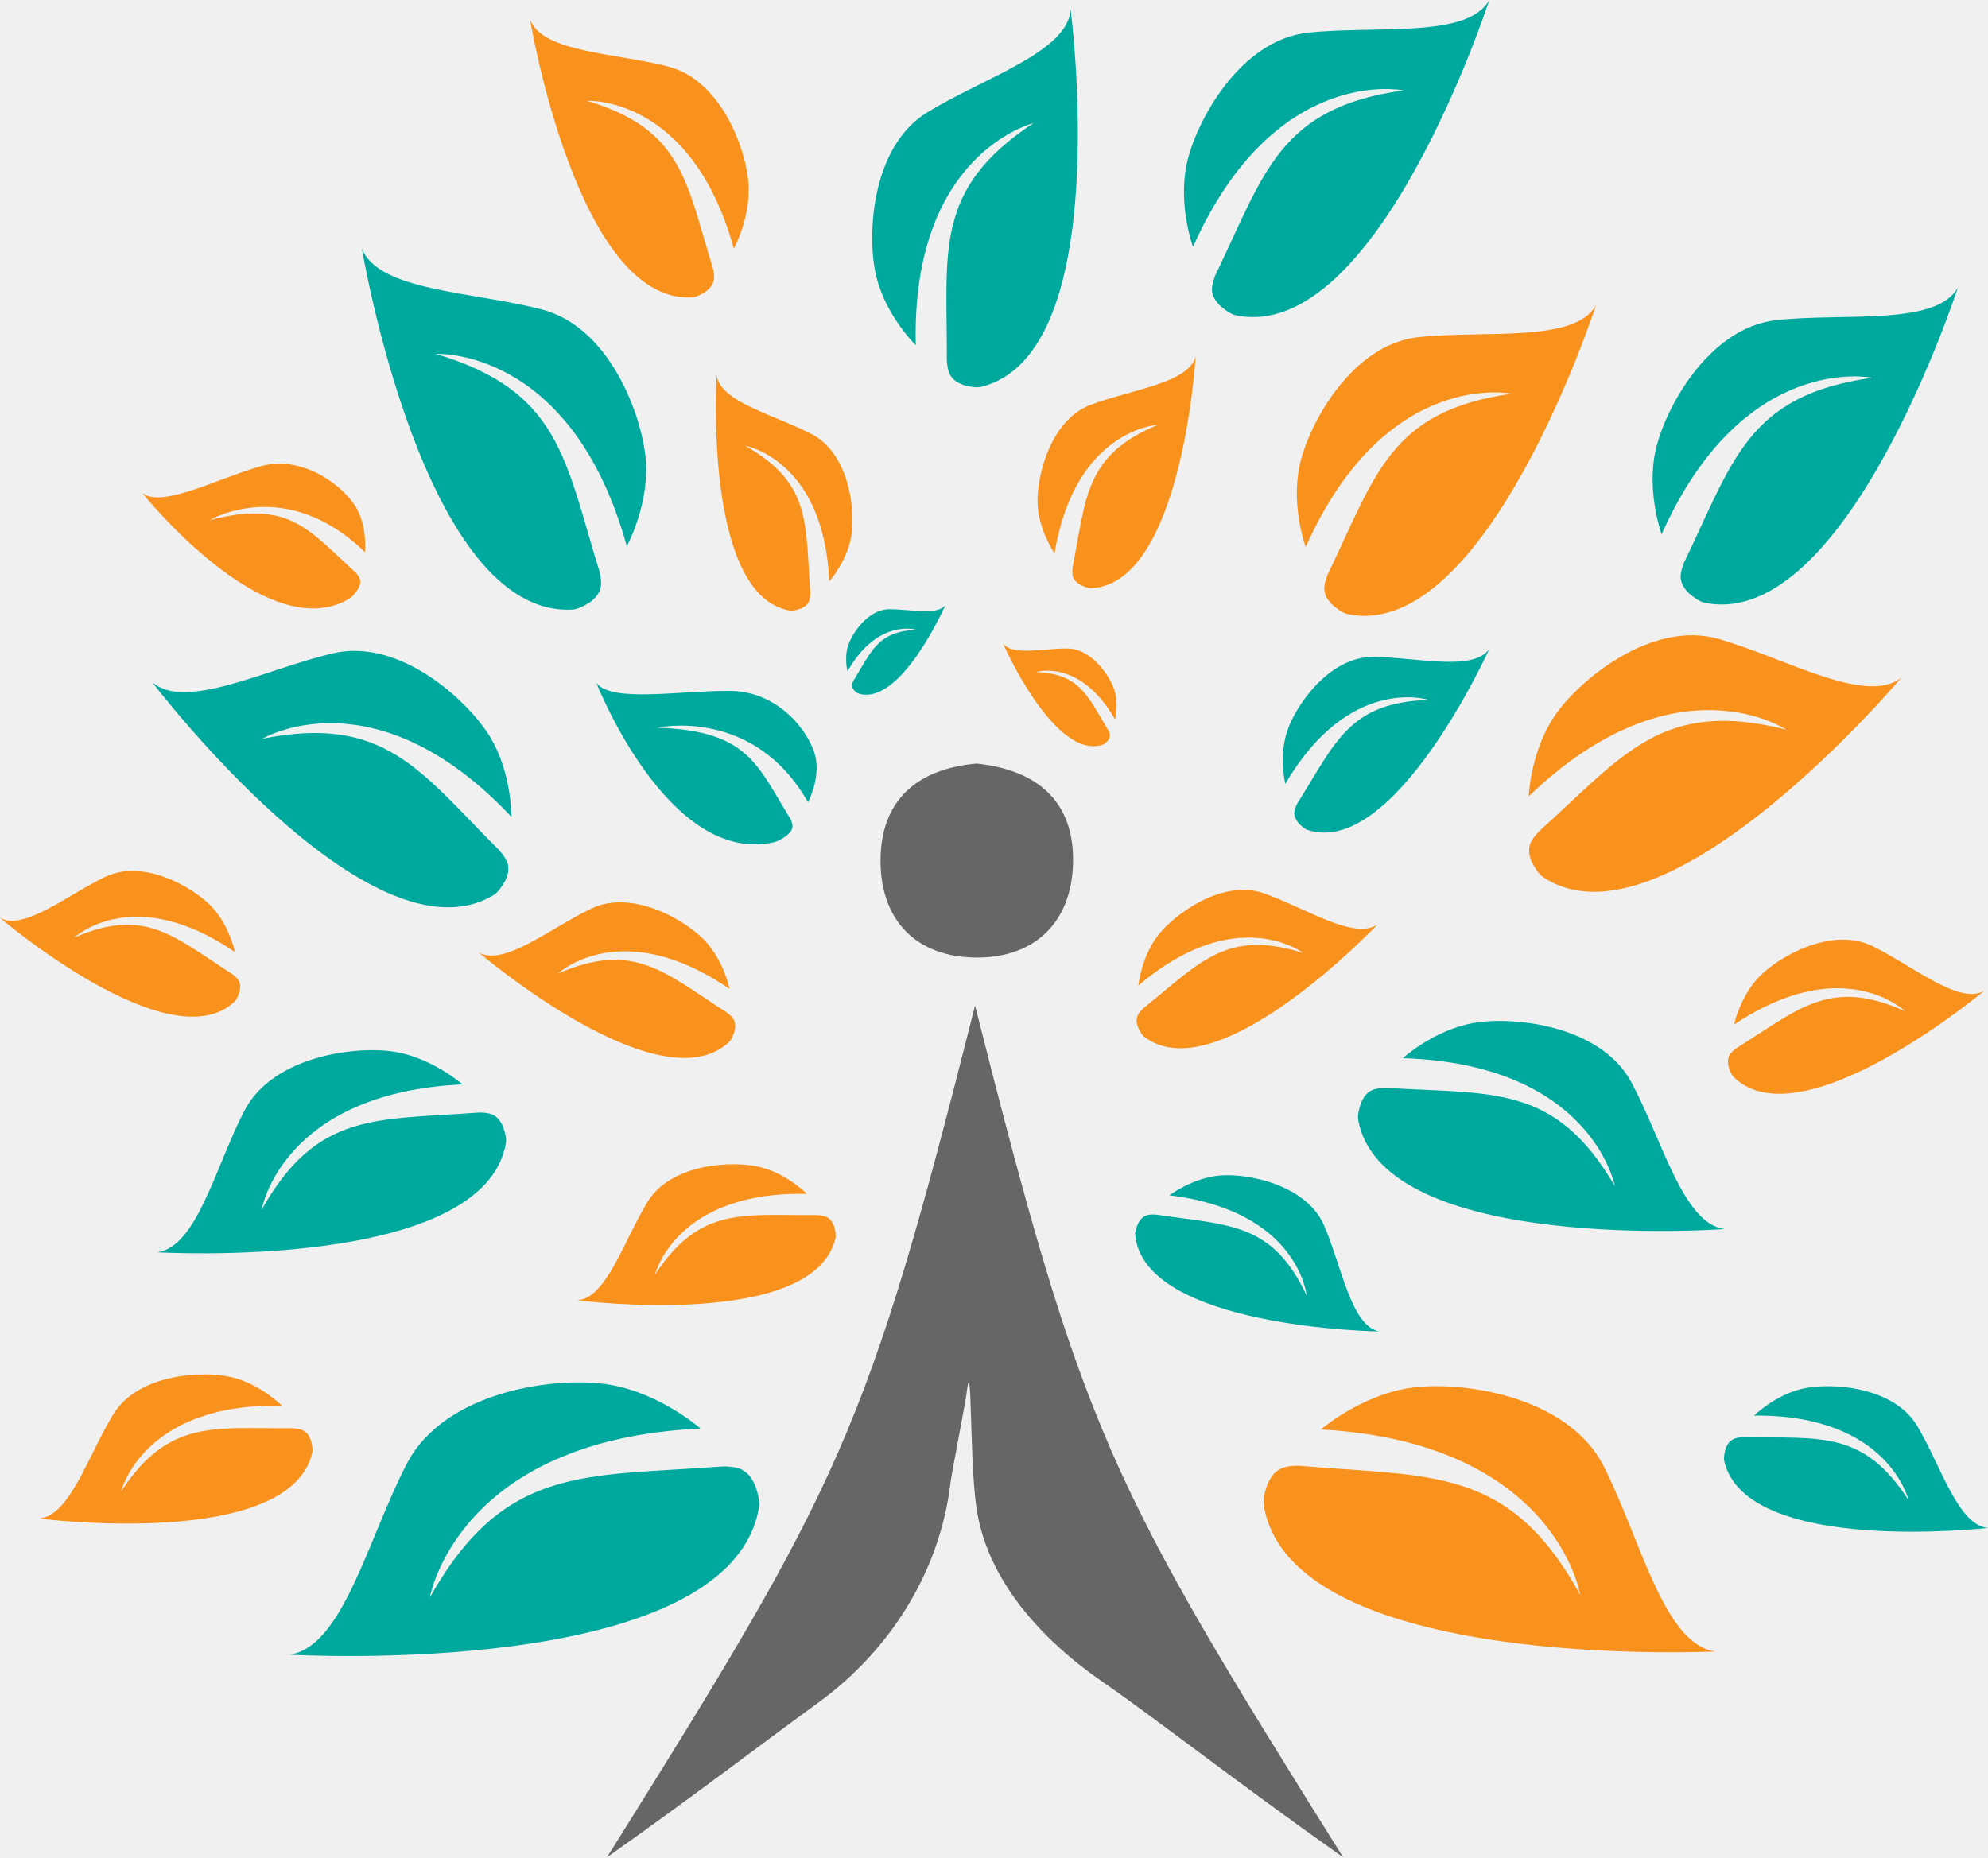
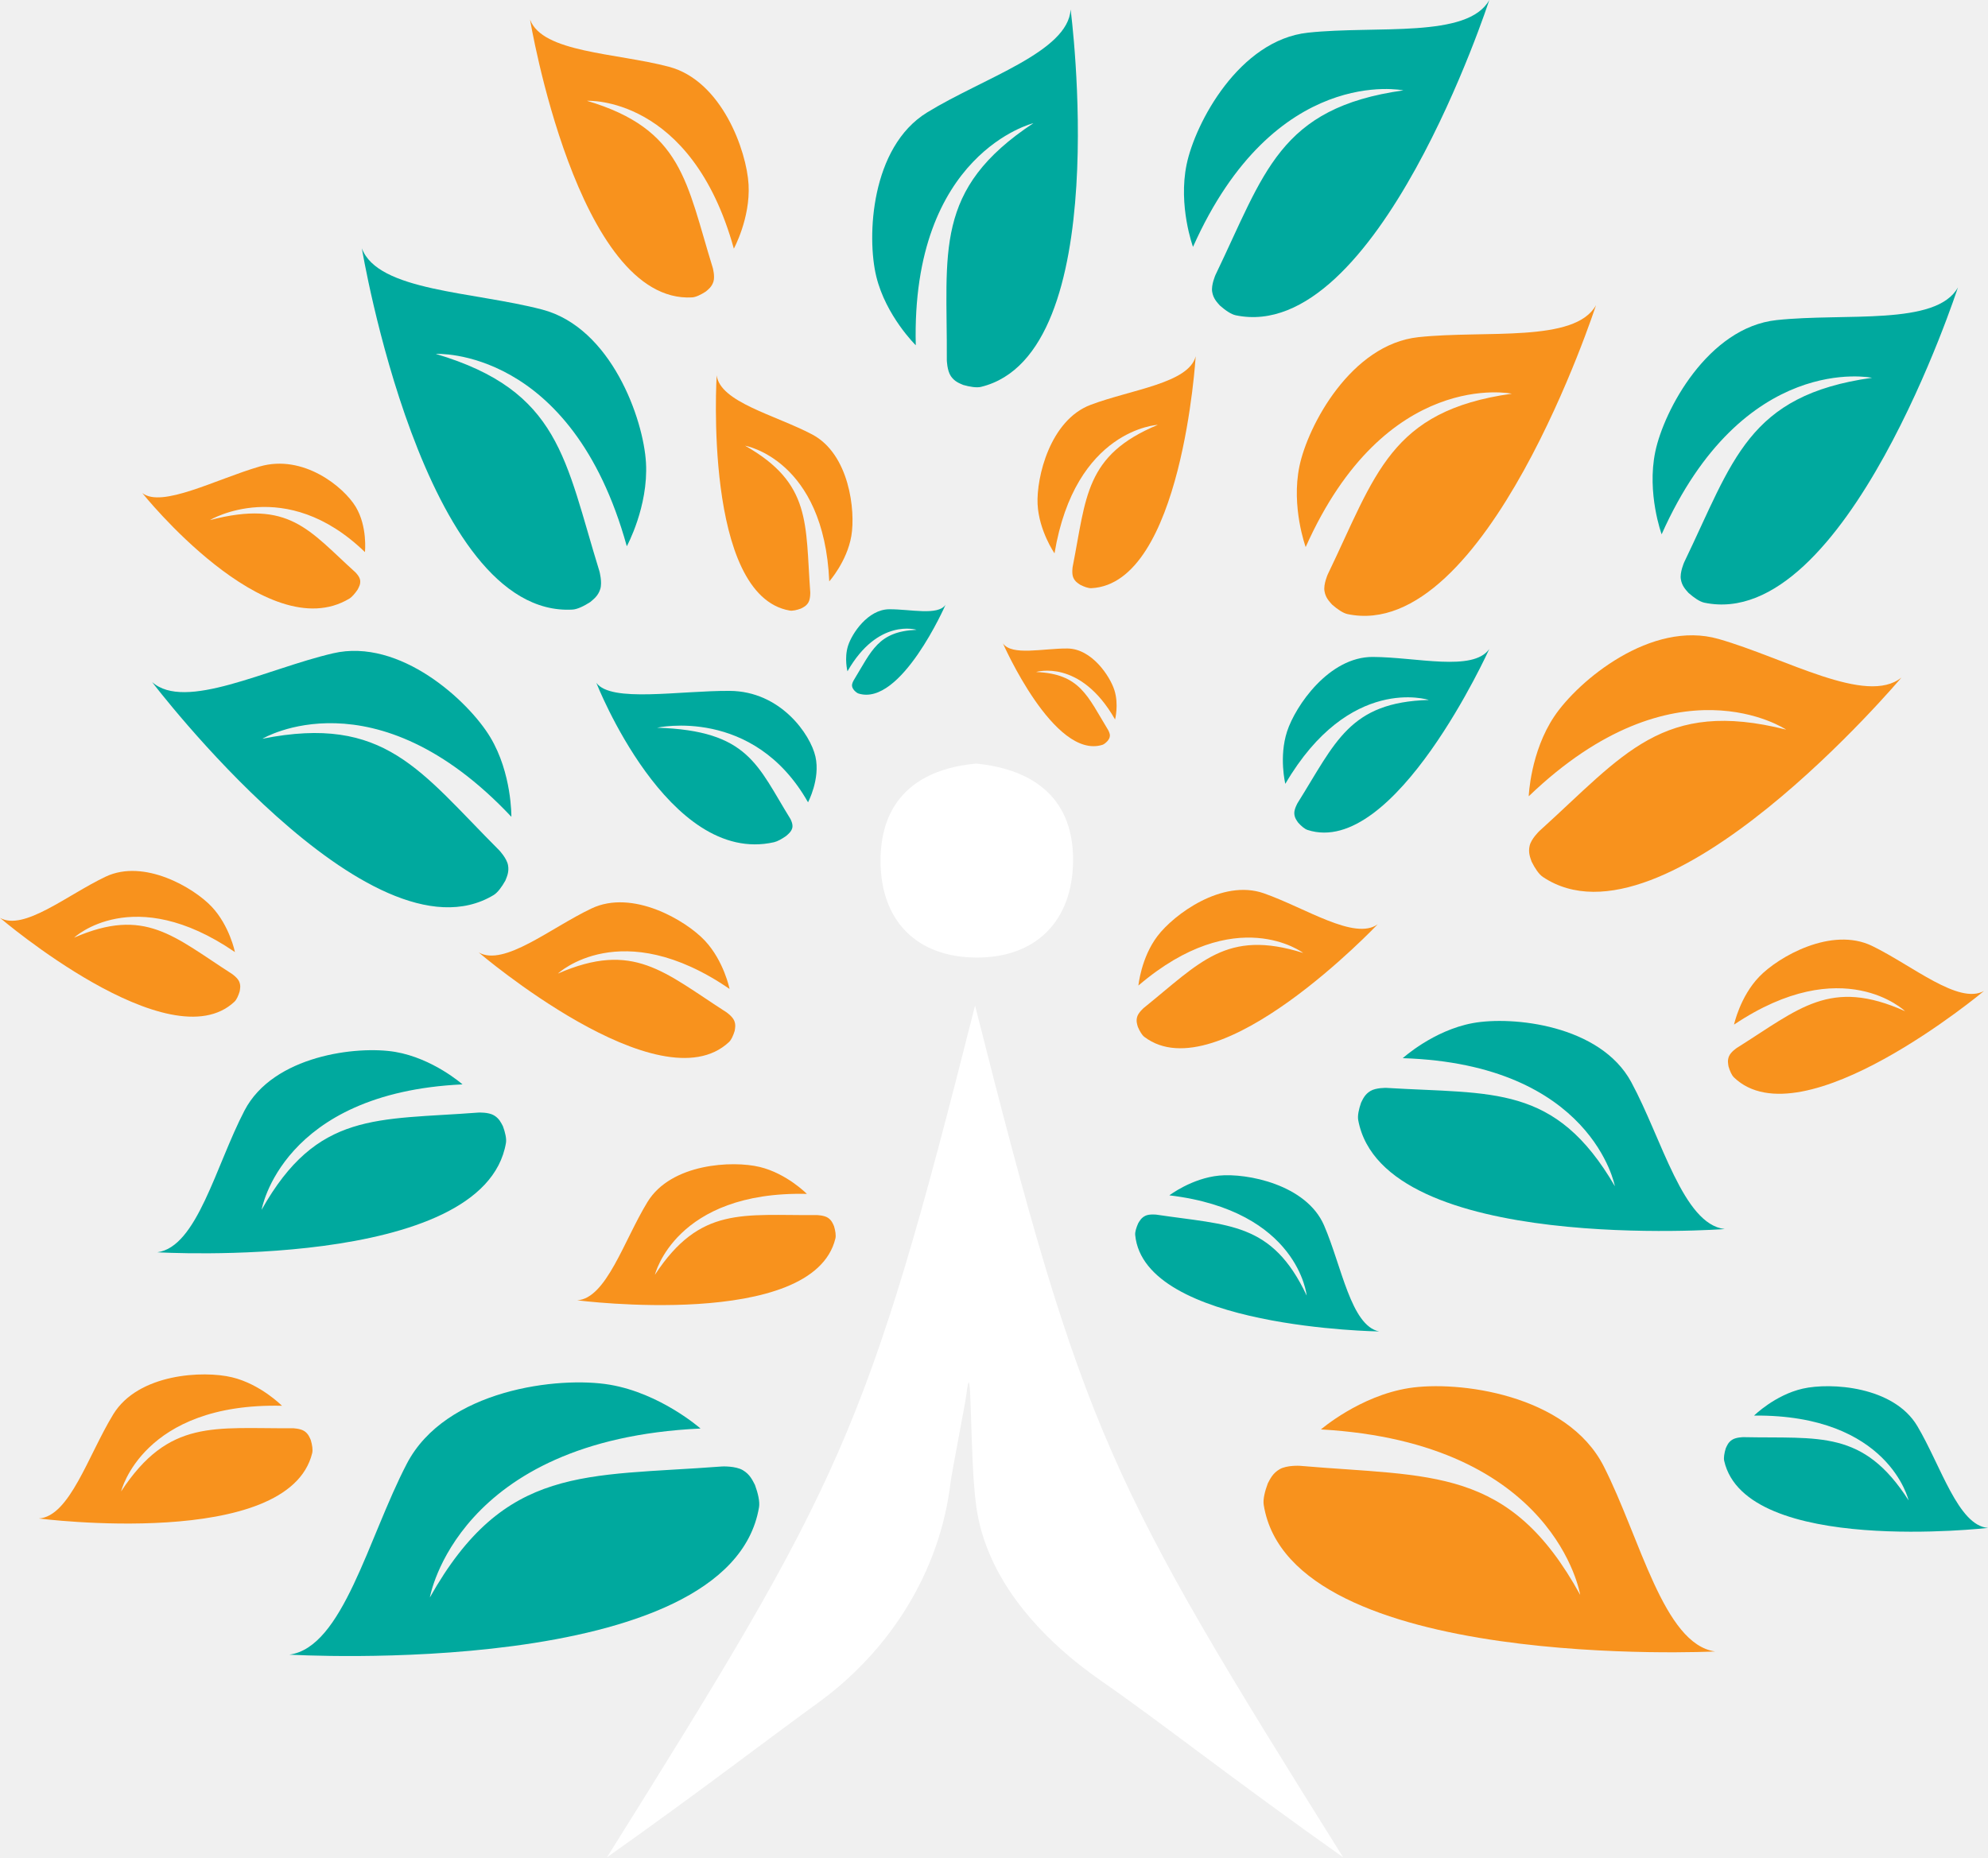
<svg xmlns="http://www.w3.org/2000/svg" id="Calque_2" viewBox="0 0 630.76 589.41">
  <defs>
-     <style>.cls-1{fill:#666;}.cls-1,.cls-2,.cls-3{stroke-width:0px;}.cls-2{fill:#f8921d;}.cls-3{fill:#00a99e;}</style>
+     <style>.cls-1{fill:#FFF;}.cls-1,.cls-2,.cls-3{stroke-width:0px;}.cls-2{fill:#f8921d;}.cls-3{fill:#00a99e;}</style>
  </defs>
  <g id="Calque_2-2">
    <g id="Calque_1-2">
      <path class="cls-3" d="m256.37,254.61s3.95-7.41,2.36-14.49c-1.6-7.09-11.1-20.77-27.19-20.87-16.08-.1-37.69,3.83-42.34-2.57,0,0,22.74,58.18,56.37,50.6,1.1-.25,2.53-1.05,3.86-1.99.68-.61,1.62-1.31,1.95-2.54.33-1.22-.61-2.89-.61-2.89-10.48-16.89-13.17-28.02-42.29-28.92,0,0,30.57-6.88,47.89,23.66h0Z" />
      <path class="cls-2" d="m479.67,124.94c-38.69,5.42-43.15,25.72-58.4,57.35,0,0-1.39,3.11-1.04,5.26.34,2.15,1.53,3.29,2.39,4.29,1.69,1.5,3.52,2.75,4.96,3.05,44.01,9.14,78.81-98.05,78.81-98.05-6.68,12.07-35.03,7.87-56.37,10.16-21.35,2.3-35.05,28.05-37.73,40.96-2.68,12.9,1.98,25.65,1.98,25.65,25.4-56.98,65.42-48.67,65.42-48.67h-.02Z" />
      <path class="cls-3" d="m445.27,28.68c-39.49,5.53-44.03,26.25-59.6,58.53,0,0-1.42,3.17-1.07,5.37.35,2.19,1.56,3.36,2.44,4.37,1.73,1.53,3.59,2.81,5.06,3.11C437.03,109.4,472.53,0,472.53,0c-6.82,12.32-35.75,8.03-57.53,10.37-21.79,2.34-35.77,28.63-38.5,41.8-2.74,13.17,2.02,26.18,2.02,26.18,25.93-58.15,66.76-49.67,66.76-49.67h-.01Z" />
      <path class="cls-3" d="m327.91,39.07c-31.91,21.05-27.31,40.86-27.5,75.22,0,0,.08,3.33,1.29,5.09,1.21,1.76,2.74,2.26,3.91,2.78,2.12.61,4.27.95,5.66.61,42.73-10.42,28.42-119.75,28.42-119.75-.83,13.48-27.64,21.67-45.54,32.67-17.9,11-19.18,39.52-16.12,52.05,3.05,12.53,12.53,21.83,12.53,21.83-1.5-61.02,37.35-70.49,37.35-70.49h0Z" />
      <path class="cls-2" d="m367.33,134.84c-23.14,9.61-22.63,22.93-26.99,45.03,0,0-.36,2.15.2,3.43s1.48,1.79,2.17,2.27c1.29.66,2.63,1.14,3.57,1.09,28.8-1.43,33.09-73.59,33.09-73.59-2.2,8.57-20.47,10.54-33.35,15.41-12.88,4.87-17.22,23.07-16.81,31.52.42,8.44,5.37,15.6,5.37,15.6,6.57-39.47,32.75-40.77,32.75-40.77h0Z" />
      <path class="cls-3" d="m290.82,199.87c-12.24.5-14.26,6.7-20,16.1,0,0-.53.93-.49,1.61s.38,1.07.61,1.41c.48.52,1.01.97,1.45,1.1,13.46,4.21,27.62-28.17,27.62-28.17-2.46,3.56-11.18,1.37-17.91,1.43s-11.8,7.68-13.04,11.62c-1.24,3.95-.17,8.07-.17,8.07,9.69-17,21.92-13.17,21.92-13.17h0Z" />
      <path class="cls-2" d="m353.8,228.3s1.21-4.71-.2-9.22c-1.41-4.51-7.21-13.22-14.91-13.28-7.7-.07-17.66,2.43-20.48-1.64,0,0,16.2,37.02,31.58,32.21.5-.16,1.11-.67,1.66-1.26.27-.39.65-.83.7-1.61s-.56-1.84-.56-1.84c-6.56-10.75-8.86-17.83-22.86-18.4,0,0,13.99-4.38,25.06,15.06v-.02Z" />
      <path class="cls-2" d="m263.12,184.5s5.6-6.3,6.99-14.37-.64-26.08-12.46-32.28c-11.81-6.2-29.15-10.23-30.26-18.74,0,0-4.35,69.89,23.17,74.65.9.16,2.24-.15,3.56-.63.72-.38,1.67-.77,2.36-1.93.69-1.16.6-3.28.6-3.28-1.6-21.76.46-34.51-20.67-46.47,0,0,25.02,4.33,26.7,43.05h.01Z" />
      <path class="cls-2" d="m232.83,78.92s5.27-9.66,4.68-20.34c-.59-10.68-8.48-32.99-25.33-37.41-16.85-4.42-40.1-4.46-44-14.95,0,0,14.98,90.19,51.4,88.16,1.19-.07,2.81-.85,4.35-1.85.81-.7,1.9-1.47,2.43-3.15s-.2-4.34-.2-4.34c-8.42-27.21-9.55-44.04-39.93-53.05,0,0,33.1-1.84,46.61,46.93h0Z" />
      <path class="cls-3" d="m146.75,344.13s-9.38-8.28-21.35-10.31c-11.98-2.03-38.69,1.07-47.83,18.62s-15.05,43.29-27.66,44.97c0,0,103.69,6.15,110.62-34.7.23-1.34-.24-3.33-.95-5.28-.57-1.07-1.15-2.47-2.88-3.49s-4.86-.87-4.86-.87c-32.27,2.47-51.19-.53-68.84,30.86,0,0,6.31-37.13,63.74-39.8h.01Z" />
      <path class="cls-3" d="m222.25,453.33s-12.63-11.15-28.76-13.89c-16.13-2.74-52.11,1.44-64.42,25.08-12.31,23.64-20.28,58.31-37.26,60.58,0,0,139.67,8.28,149.01-46.74.31-1.8-.32-4.48-1.28-7.11-.77-1.44-1.54-3.33-3.87-4.7-2.33-1.37-6.55-1.17-6.55-1.17-43.47,3.32-68.95-.71-92.73,41.57,0,0,8.5-50.02,85.87-53.61h0Z" />
      <path class="cls-2" d="m231.48,313.83s-1.81-8.92-7.87-15.35c-6.06-6.44-22.92-16.36-35.93-10.18-13.01,6.17-27.73,18.52-35.79,13.96,0,0,57.48,49.07,79.43,28.41.72-.68,1.32-2.03,1.77-3.48.14-.87.42-1.94-.14-3.29-.56-1.35-2.44-2.64-2.44-2.64-19.81-12.73-29.48-22.77-53.49-12.3,0,0,19.96-18.78,54.46,4.88h0Z" />
      <path class="cls-2" d="m74.54,302.13s-1.69-8.35-7.37-14.38c-5.67-6.03-21.47-15.32-33.65-9.54s-25.97,17.34-33.52,13.07c0,0,53.83,45.96,74.39,26.61.67-.63,1.24-1.9,1.65-3.26.13-.81.39-1.81-.13-3.08-.52-1.26-2.29-2.47-2.29-2.47-18.55-11.92-27.6-21.33-50.1-11.52,0,0,18.69-17.59,51,4.57h.02Z" />
      <path class="cls-2" d="m256,378.87s-6.38-6.47-14.96-8.54-28.1-1.16-35.6,11.11c-7.5,12.26-13.07,30.63-22.3,31.21,0,0,74.85,9.64,81.92-19.62.23-.96,0-2.42-.43-3.88-.36-.8-.71-1.85-1.91-2.67-1.2-.82-3.48-.87-3.48-.87-23.51.17-37.08-2.94-51.44,18.93,0,0,6.43-26.6,48.19-25.66h0Z" />
      <path class="cls-2" d="m89.46,446.12s-6.76-6.85-15.84-9.04-29.75-1.23-37.69,11.76c-7.94,12.99-13.84,32.43-23.61,33.05,0,0,79.25,10.21,86.74-20.78.24-1.01,0-2.56-.45-4.1-.38-.85-.75-1.96-2.02-2.83s-3.69-.93-3.69-.93c-24.9.19-39.26-3.11-54.47,20.04,0,0,6.81-28.17,51.03-27.17Z" />
      <path class="cls-3" d="m198.88,173.34s6.86-12.57,6.08-26.45c-.77-13.88-11.02-42.9-32.93-48.65-21.91-5.74-52.14-5.8-57.22-19.44,0,0,19.48,117.28,66.83,114.65,1.55-.09,3.65-1.11,5.65-2.4,1.05-.91,2.47-1.91,3.16-4.1s-.26-5.65-.26-5.65c-10.95-35.39-12.42-57.26-51.93-68.99,0,0,43.05-2.4,60.61,61.03h.01Z" />
      <path class="cls-3" d="m162.25,259.21s.2-13.78-6.69-25.25-28.64-31.58-49.87-26.64-46.99,18.46-57.44,9.12c0,0,69.21,91.11,108.35,67.62,1.28-.77,2.61-2.58,3.73-4.58.49-1.24,1.25-2.73.86-4.91s-2.76-4.69-2.76-4.69c-25.2-25.22-36.26-43.18-75.17-35.44,0,0,35.58-21.36,78.99,24.77h0Z" />
      <path class="cls-2" d="m115.79,175.2s.87-8.03-2.91-14.34c-3.79-6.31-16.62-16.84-30.48-12.82-13.86,4.03-31.08,13.29-37.26,8.42,0,0,39.37,49.32,65.69,33.52.86-.52,1.81-1.65,2.64-2.87.38-.75.95-1.66.81-2.9-.13-1.25-1.51-2.58-1.51-2.58-14.77-13.32-20.88-23.19-46.2-16.57,0,0,23.93-14.36,49.22,10.15h0Z" />
      <path class="cls-3" d="m593.97,119.89c-39.49,5.53-44.03,26.25-59.6,58.53,0,0-1.42,3.17-1.07,5.37.35,2.19,1.56,3.36,2.44,4.37,1.73,1.53,3.59,2.81,5.06,3.11,44.92,9.33,80.42-100.06,80.42-100.06-6.82,12.32-35.75,8.03-57.53,10.37-21.79,2.34-35.77,28.63-38.5,41.8-2.74,13.17,2.02,26.18,2.02,26.18,25.93-58.15,66.76-49.67,66.76-49.67Z" />
      <path class="cls-2" d="m566.73,231.55c-39.21-9.89-51.39,7.84-78.35,32.21,0,0-2.54,2.44-3.05,4.63s.19,3.75.62,5.04c1.04,2.09,2.3,4.01,3.57,4.86,38.63,25.93,113.78-63.27,113.78-63.27-11.11,8.97-36.65-6.12-58.01-12.24-21.36-6.12-44.54,13.23-52.14,24.56-7.6,11.33-8.11,25.36-8.11,25.36,46.57-44.72,81.69-21.15,81.69-21.15h0Z" />
      <path class="cls-3" d="m453.35,222.13c-25.26.72-29.57,13.46-41.64,32.7,0,0-1.11,1.9-1.05,3.31.07,1.41.75,2.22,1.23,2.93.98,1.08,2.07,2.02,2.97,2.31,27.64,9.02,57.66-57.41,57.66-57.41-5.16,7.28-23.08,2.56-36.97,2.51-13.89-.05-24.53,15.53-27.18,23.64-2.64,8.1-.56,16.63-.56,16.63,20.4-34.82,45.53-26.62,45.53-26.62h.01Z" />
      <path class="cls-2" d="m413.46,302.41c-24.36-7.66-32.68,3.07-50.56,17.45,0,0-1.69,1.45-2.09,2.81-.4,1.37-.02,2.37.21,3.2.58,1.36,1.3,2.61,2.07,3.19,23.41,17.75,74.03-35.74,74.03-35.74-7.33,5.25-22.88-5.19-36.12-9.83-13.24-4.64-28.56,6.72-33.76,13.58s-6.04,15.69-6.04,15.69c30.99-26.49,52.27-10.35,52.27-10.35h-.01Z" />
      <path class="cls-2" d="m604.43,320.89c-23.79-10.67-33.52-.78-53.37,11.67,0,0-1.89,1.26-2.46,2.6s-.3,2.4-.17,3.27c.43,1.45,1.01,2.8,1.72,3.48,21.63,20.79,79.35-27.43,79.35-27.43-8.06,4.45-22.59-7.99-35.47-14.27s-29.77,3.41-35.86,9.75c-6.1,6.34-7.99,15.2-7.99,15.2,34.59-23.18,54.25-4.28,54.25-4.28h0Z" />
      <path class="cls-3" d="m512.38,376.45c-18.96-32.56-38.7-29.13-72.5-31.21,0,0-3.28-.1-5.08.99s-2.38,2.57-2.95,3.7c-.72,2.06-1.17,4.14-.91,5.54,7.9,42.63,116.28,34.57,116.28,34.57-13.22-1.56-19.8-28.4-29.64-46.62s-37.83-21.05-50.33-18.73c-12.5,2.32-22.18,11.12-22.18,11.12,60.13,1.89,67.31,40.64,67.31,40.64h0Z" />
      <path class="cls-3" d="m414.59,411.15c-11-23.39-24.7-22.23-47.68-25.68,0,0-2.24-.27-3.53.37s-1.78,1.61-2.24,2.35c-.61,1.36-1.05,2.76-.96,3.73,2.84,29.61,77.39,30.61,77.39,30.61-8.94-1.86-11.83-20.6-17.46-33.64s-24.59-16.66-33.27-15.82c-8.68.83-15.82,6.27-15.82,6.27,40.98,4.9,43.57,31.81,43.57,31.81h0Z" />
      <path class="cls-2" d="m501.37,506.14c-22.51-40.99-47.12-37.35-89-40.97,0,0-4.07-.23-6.33,1.07-2.26,1.3-3.03,3.11-3.78,4.49-.95,2.53-1.58,5.11-1.3,6.85,8.48,53.14,143.21,46.51,143.21,46.51-16.35-2.35-23.69-35.85-35.33-58.76s-46.29-27.29-61.87-24.81c-15.58,2.49-27.86,13.11-27.86,13.11,74.56,4.21,82.26,52.51,82.26,52.51Z" />
      <path class="cls-3" d="m605.6,476.2c-14.42-22.62-28.37-19.61-52.47-20.12,0,0-2.34.02-3.58.85-1.25.83-1.62,1.89-2,2.71-.45,1.48-.71,2.98-.49,3.97,6.84,30.1,83.7,21.27,83.7,21.27-9.45-.73-14.9-19.63-22.42-32.31-7.52-12.68-27.51-13.89-36.34-11.89-8.82,2-15.46,8.55-15.46,8.55,42.83-.38,49.04,26.98,49.04,26.98h.02Z" />
      <path class="cls-1" d="m309.87,242.32c18.82,1.95,30.8,11.64,30.6,30.95-.19,18.97-11.72,30.66-30.62,30.61-18.84-.05-30.45-11.53-30.47-30.68-.02-19.2,11.53-29.2,30.49-30.89h0Z" />
      <path class="cls-1" d="m349.77,533.69c17.68,12.22,41.13,30.79,76.38,55.72-74.45-119-82.42-134.2-116.78-270.3-34.36,136.1-42.33,151.3-116.78,270.3,29.33-20.75,50.49-37.08,66.95-49.02,22.95-16.65,38.73-41.76,42.05-69.92.33-2.77,4.75-25.58,5.01-27.76,1.87-15.77.96,19.56,3.15,35.37,3.23,23.27,20.7,42.25,40.02,55.61h0Z" />
    </g>
  </g>
</svg>
